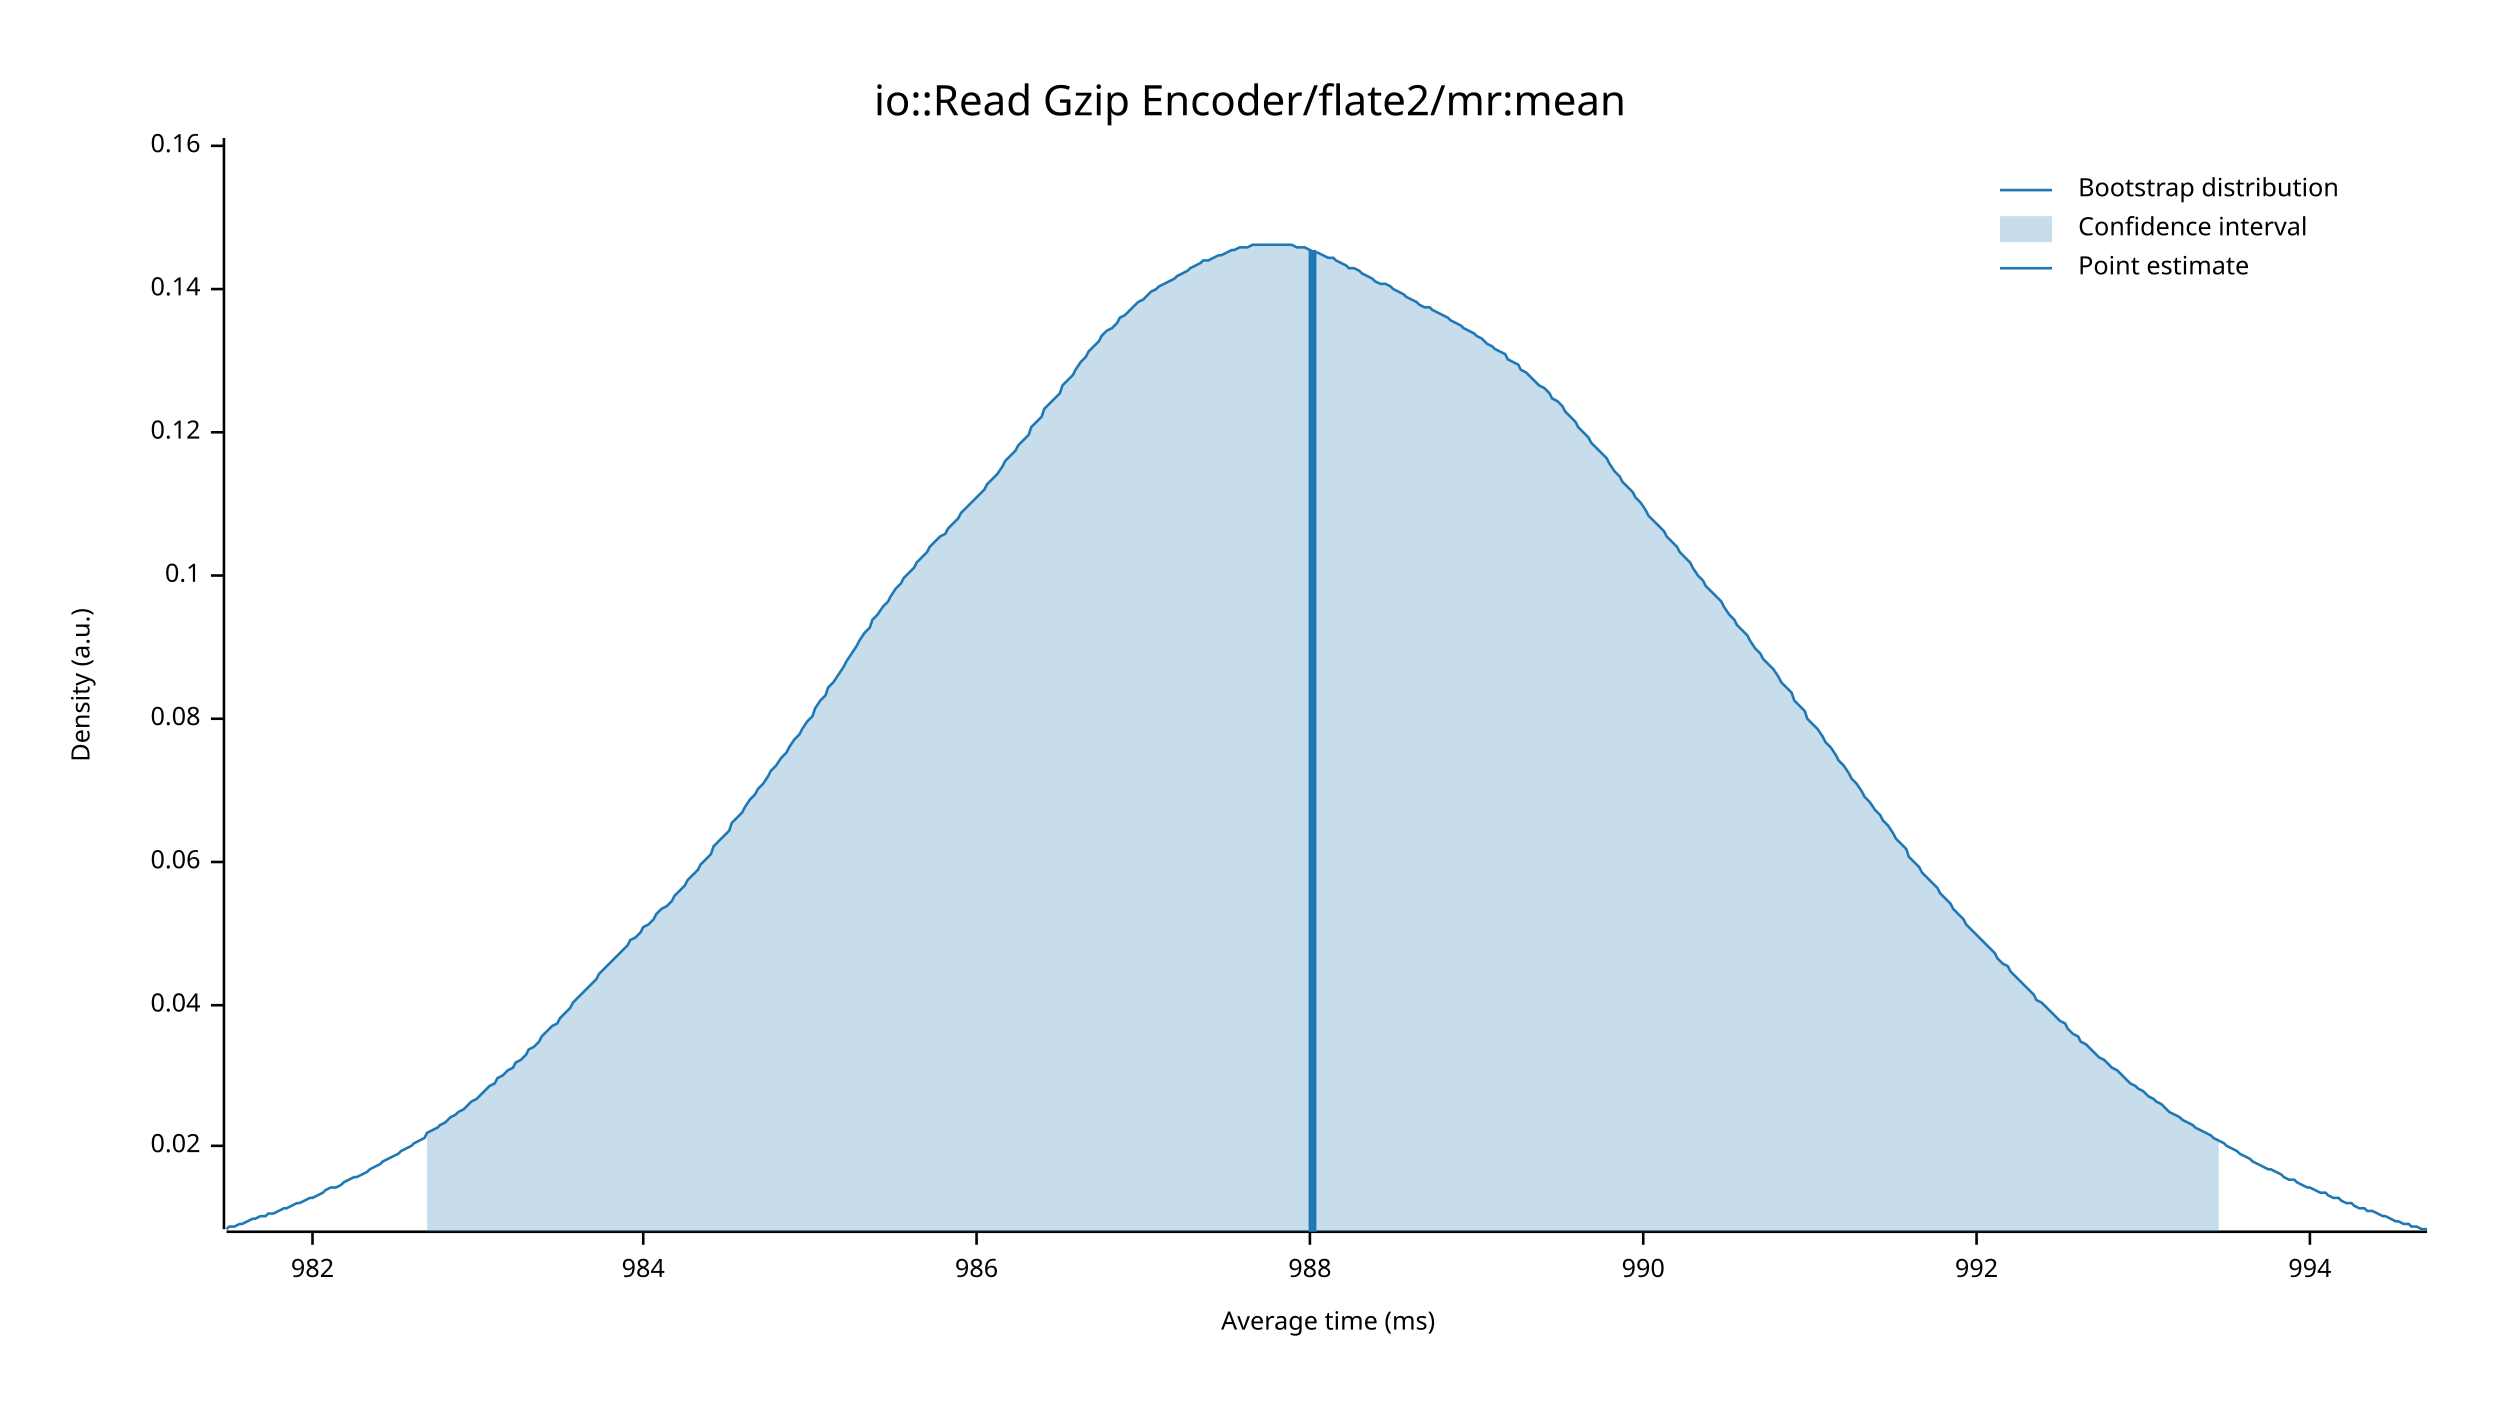
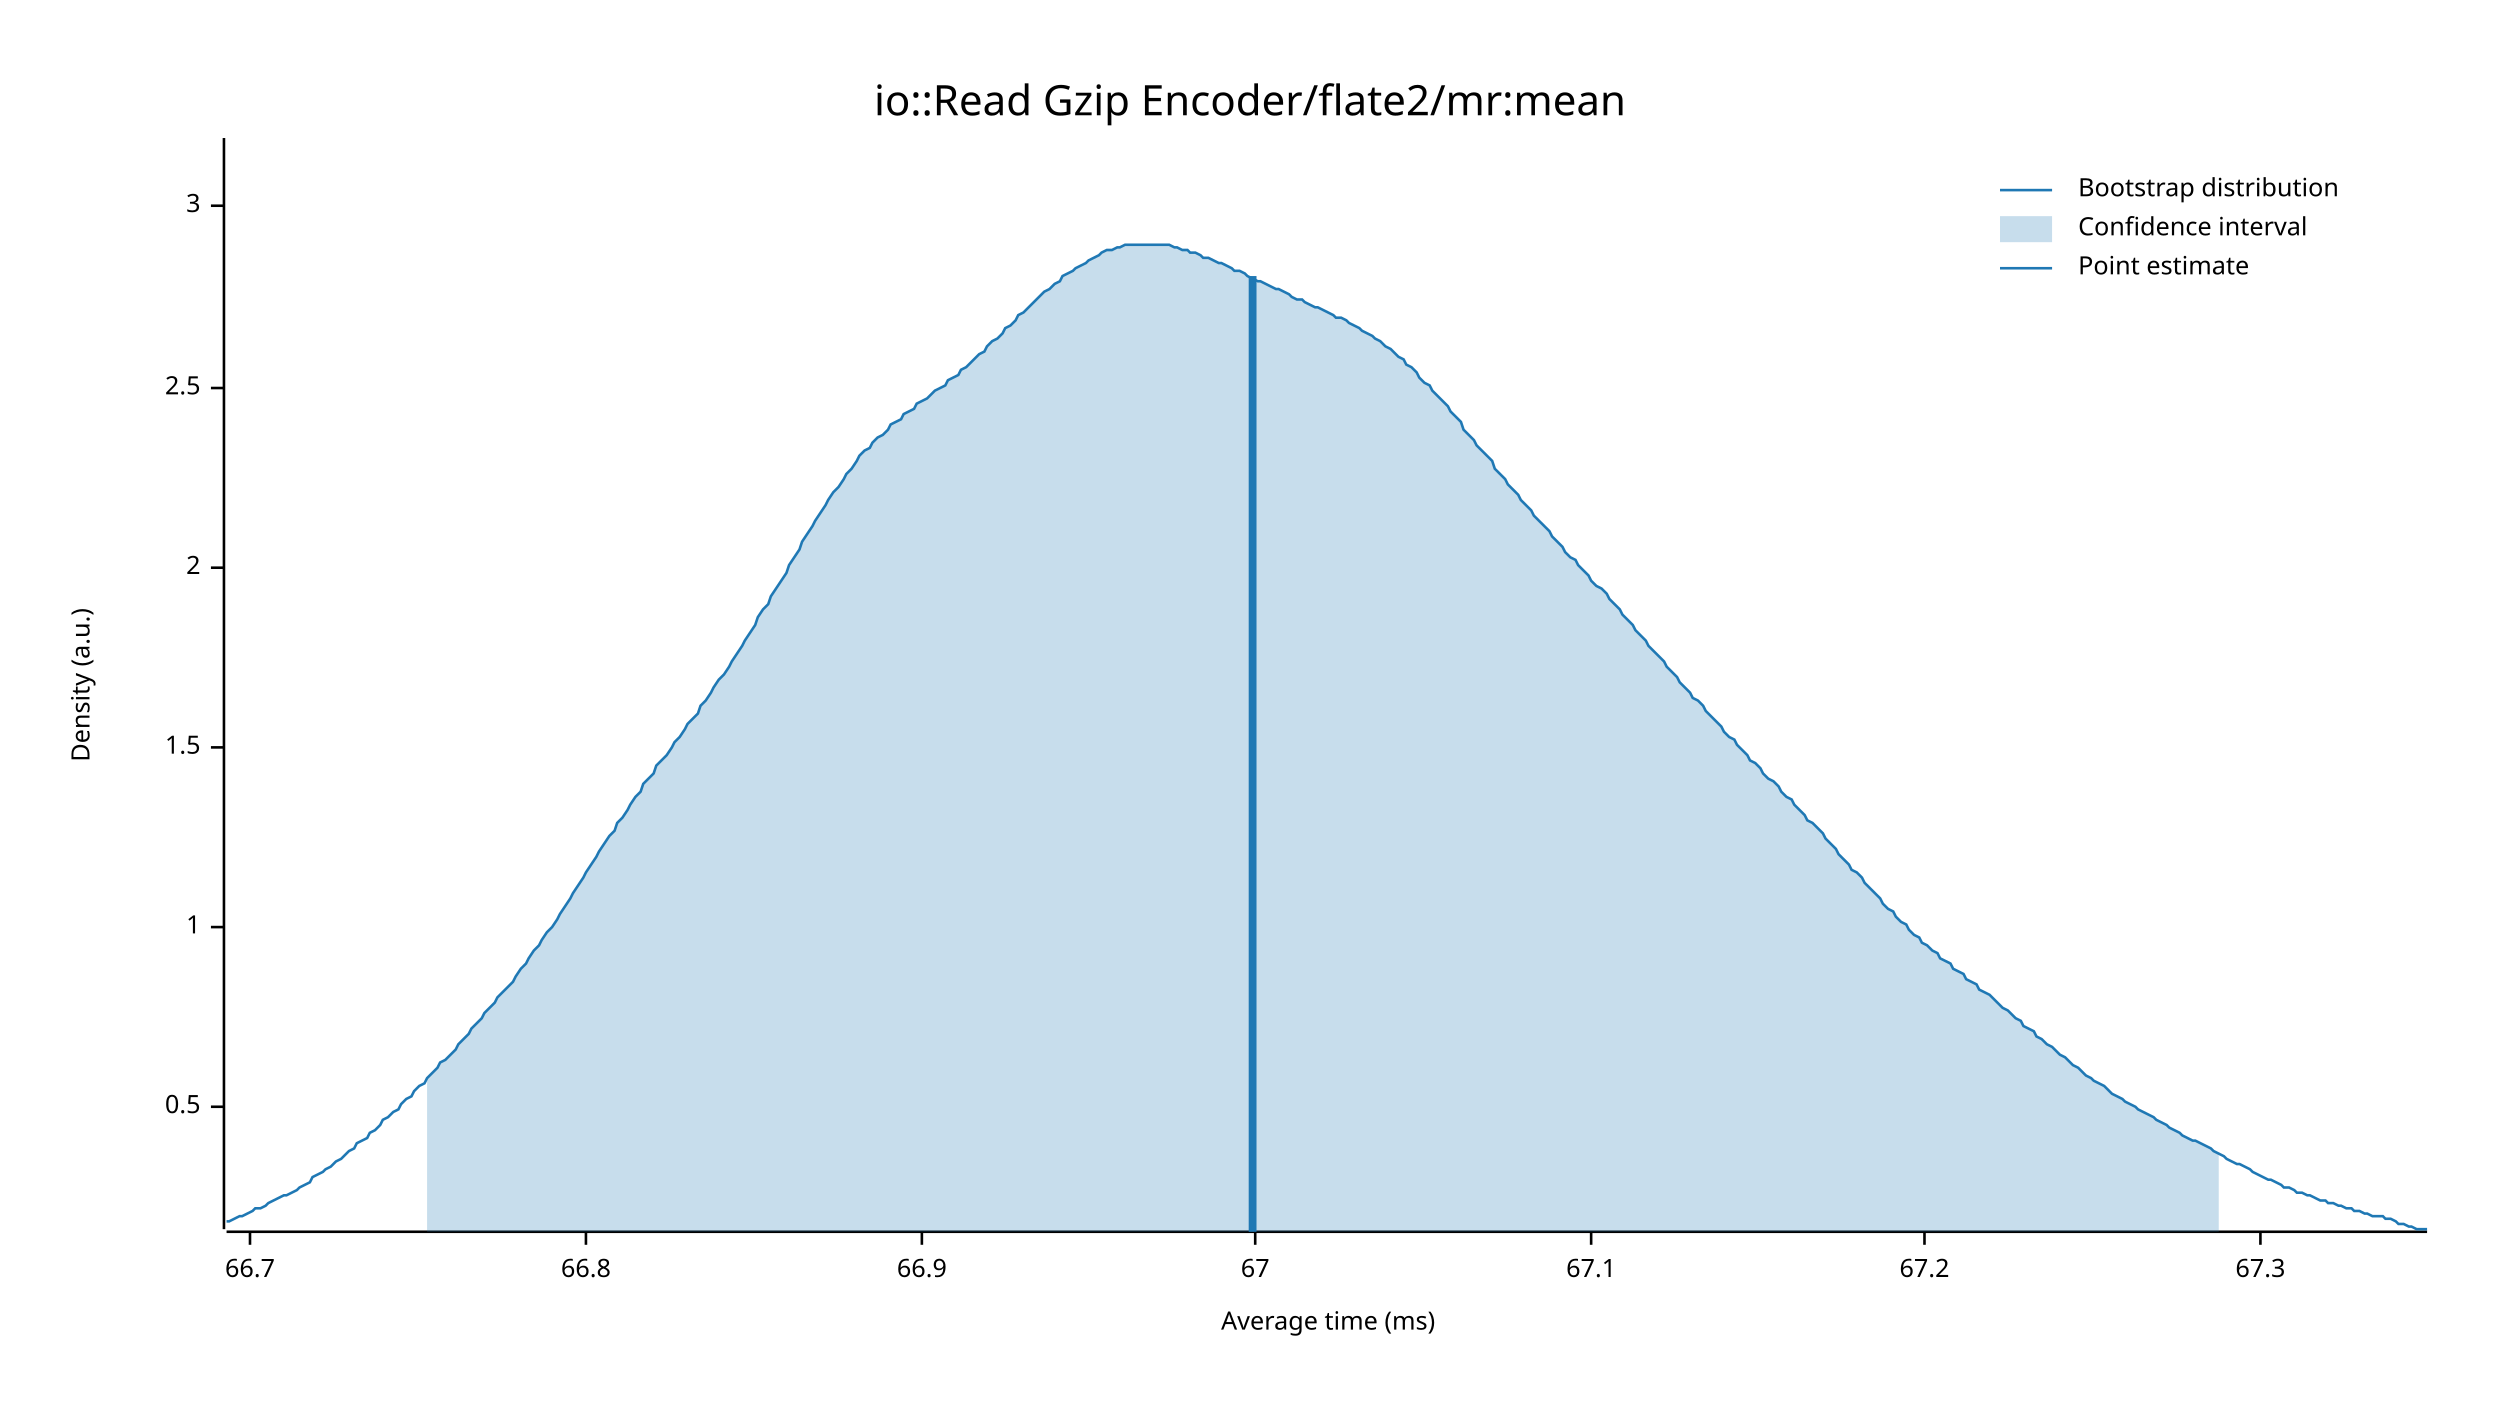
<svg xmlns="http://www.w3.org/2000/svg" width="960" height="540" viewBox="0 0 960 540">
  <text x="480" y="32" dy="0.76em" text-anchor="middle" font-family="sans-serif" font-size="16.129" opacity="1" fill="#000000">
io::Read Gzip Encoder/flate2/mr:mean
</text>
  <text x="27" y="263" dy="0.76em" text-anchor="middle" font-family="sans-serif" font-size="9.677" opacity="1" fill="#000000" transform="rotate(270, 27, 263)">
Density (a.u.)
</text>
  <text x="510" y="513" dy="-0.5ex" text-anchor="middle" font-family="sans-serif" font-size="9.677" opacity="1" fill="#000000">
Average time (ms)
</text>
  <polyline fill="none" opacity="1" stroke="#000000" stroke-width="1" points="86,53 86,472 " />
-   <text x="77" y="440" dy="0.5ex" text-anchor="end" font-family="sans-serif" font-size="9.677" opacity="1" fill="#000000">
- 0.02
+   <text x="77" y="425" dy="0.5ex" text-anchor="end" font-family="sans-serif" font-size="9.677" opacity="1" fill="#000000">
+ 0.5
</text>
-   <polyline fill="none" opacity="1" stroke="#000000" stroke-width="1" points="81,440 86,440 " />
-   <text x="77" y="386" dy="0.5ex" text-anchor="end" font-family="sans-serif" font-size="9.677" opacity="1" fill="#000000">
- 0.04
+   <polyline fill="none" opacity="1" stroke="#000000" stroke-width="1" points="81,425 86,425 " />
+   <text x="77" y="356" dy="0.5ex" text-anchor="end" font-family="sans-serif" font-size="9.677" opacity="1" fill="#000000">
+ 1
</text>
-   <polyline fill="none" opacity="1" stroke="#000000" stroke-width="1" points="81,386 86,386 " />
-   <text x="77" y="331" dy="0.5ex" text-anchor="end" font-family="sans-serif" font-size="9.677" opacity="1" fill="#000000">
- 0.06
+   <polyline fill="none" opacity="1" stroke="#000000" stroke-width="1" points="81,356 86,356 " />
+   <text x="77" y="287" dy="0.5ex" text-anchor="end" font-family="sans-serif" font-size="9.677" opacity="1" fill="#000000">
+ 1.5
</text>
-   <polyline fill="none" opacity="1" stroke="#000000" stroke-width="1" points="81,331 86,331 " />
-   <text x="77" y="276" dy="0.5ex" text-anchor="end" font-family="sans-serif" font-size="9.677" opacity="1" fill="#000000">
- 0.08
+   <polyline fill="none" opacity="1" stroke="#000000" stroke-width="1" points="81,287 86,287 " />
+   <text x="77" y="218" dy="0.5ex" text-anchor="end" font-family="sans-serif" font-size="9.677" opacity="1" fill="#000000">
+ 2
</text>
-   <polyline fill="none" opacity="1" stroke="#000000" stroke-width="1" points="81,276 86,276 " />
-   <text x="77" y="221" dy="0.5ex" text-anchor="end" font-family="sans-serif" font-size="9.677" opacity="1" fill="#000000">
- 0.1
+   <polyline fill="none" opacity="1" stroke="#000000" stroke-width="1" points="81,218 86,218 " />
+   <text x="77" y="149" dy="0.5ex" text-anchor="end" font-family="sans-serif" font-size="9.677" opacity="1" fill="#000000">
+ 2.5
</text>
-   <polyline fill="none" opacity="1" stroke="#000000" stroke-width="1" points="81,221 86,221 " />
-   <text x="77" y="166" dy="0.5ex" text-anchor="end" font-family="sans-serif" font-size="9.677" opacity="1" fill="#000000">
- 0.12
+   <polyline fill="none" opacity="1" stroke="#000000" stroke-width="1" points="81,149 86,149 " />
+   <text x="77" y="79" dy="0.5ex" text-anchor="end" font-family="sans-serif" font-size="9.677" opacity="1" fill="#000000">
+ 3
</text>
-   <polyline fill="none" opacity="1" stroke="#000000" stroke-width="1" points="81,166 86,166 " />
-   <text x="77" y="111" dy="0.5ex" text-anchor="end" font-family="sans-serif" font-size="9.677" opacity="1" fill="#000000">
- 0.14
+   <polyline fill="none" opacity="1" stroke="#000000" stroke-width="1" points="81,79 86,79 " />
+   <polyline fill="none" opacity="1" stroke="#000000" stroke-width="1" points="87,473 932,473 " />
+   <text x="96" y="483" dy="0.76em" text-anchor="middle" font-family="sans-serif" font-size="9.677" opacity="1" fill="#000000">
+ 66.7
</text>
-   <polyline fill="none" opacity="1" stroke="#000000" stroke-width="1" points="81,111 86,111 " />
-   <text x="77" y="56" dy="0.5ex" text-anchor="end" font-family="sans-serif" font-size="9.677" opacity="1" fill="#000000">
- 0.16
+   <polyline fill="none" opacity="1" stroke="#000000" stroke-width="1" points="96,473 96,478 " />
+   <text x="225" y="483" dy="0.76em" text-anchor="middle" font-family="sans-serif" font-size="9.677" opacity="1" fill="#000000">
+ 66.8
</text>
-   <polyline fill="none" opacity="1" stroke="#000000" stroke-width="1" points="81,56 86,56 " />
-   <polyline fill="none" opacity="1" stroke="#000000" stroke-width="1" points="87,473 932,473 " />
-   <text x="120" y="483" dy="0.76em" text-anchor="middle" font-family="sans-serif" font-size="9.677" opacity="1" fill="#000000">
- 982
+   <polyline fill="none" opacity="1" stroke="#000000" stroke-width="1" points="225,473 225,478 " />
+   <text x="354" y="483" dy="0.76em" text-anchor="middle" font-family="sans-serif" font-size="9.677" opacity="1" fill="#000000">
+ 66.9
</text>
-   <polyline fill="none" opacity="1" stroke="#000000" stroke-width="1" points="120,473 120,478 " />
-   <text x="247" y="483" dy="0.76em" text-anchor="middle" font-family="sans-serif" font-size="9.677" opacity="1" fill="#000000">
- 984
+   <polyline fill="none" opacity="1" stroke="#000000" stroke-width="1" points="354,473 354,478 " />
+   <text x="482" y="483" dy="0.76em" text-anchor="middle" font-family="sans-serif" font-size="9.677" opacity="1" fill="#000000">
+ 67
</text>
-   <polyline fill="none" opacity="1" stroke="#000000" stroke-width="1" points="247,473 247,478 " />
-   <text x="375" y="483" dy="0.76em" text-anchor="middle" font-family="sans-serif" font-size="9.677" opacity="1" fill="#000000">
- 986
+   <polyline fill="none" opacity="1" stroke="#000000" stroke-width="1" points="482,473 482,478 " />
+   <text x="611" y="483" dy="0.76em" text-anchor="middle" font-family="sans-serif" font-size="9.677" opacity="1" fill="#000000">
+ 67.1
</text>
-   <polyline fill="none" opacity="1" stroke="#000000" stroke-width="1" points="375,473 375,478 " />
-   <text x="503" y="483" dy="0.76em" text-anchor="middle" font-family="sans-serif" font-size="9.677" opacity="1" fill="#000000">
- 988
+   <polyline fill="none" opacity="1" stroke="#000000" stroke-width="1" points="611,473 611,478 " />
+   <text x="739" y="483" dy="0.76em" text-anchor="middle" font-family="sans-serif" font-size="9.677" opacity="1" fill="#000000">
+ 67.2
</text>
-   <polyline fill="none" opacity="1" stroke="#000000" stroke-width="1" points="503,473 503,478 " />
-   <text x="631" y="483" dy="0.76em" text-anchor="middle" font-family="sans-serif" font-size="9.677" opacity="1" fill="#000000">
- 990
+   <polyline fill="none" opacity="1" stroke="#000000" stroke-width="1" points="739,473 739,478 " />
+   <text x="868" y="483" dy="0.76em" text-anchor="middle" font-family="sans-serif" font-size="9.677" opacity="1" fill="#000000">
+ 67.3
</text>
-   <polyline fill="none" opacity="1" stroke="#000000" stroke-width="1" points="631,473 631,478 " />
-   <text x="759" y="483" dy="0.76em" text-anchor="middle" font-family="sans-serif" font-size="9.677" opacity="1" fill="#000000">
- 992
- </text>
-   <polyline fill="none" opacity="1" stroke="#000000" stroke-width="1" points="759,473 759,478 " />
-   <text x="887" y="483" dy="0.76em" text-anchor="middle" font-family="sans-serif" font-size="9.677" opacity="1" fill="#000000">
- 994
- </text>
-   <polyline fill="none" opacity="1" stroke="#000000" stroke-width="1" points="887,473 887,478 " />
-   <polyline fill="none" opacity="1" stroke="#1F78B4" stroke-width="1" points="87,472 88,471 90,471 92,470 93,470 95,469 97,468 98,468 100,467 102,467 103,466 105,466 107,465 109,464 110,464 112,463 114,462 115,462 117,461 119,460 120,460 122,459 124,458 125,457 127,456 129,456 131,455 132,454 134,453 136,452 137,452 139,451 141,450 142,449 144,448 146,447 147,446 149,445 151,444 153,443 154,442 156,441 158,440 159,439 161,438 163,437 164,435 166,434 168,433 169,432 171,431 173,429 175,428 176,427 178,426 180,424 181,423 183,422 185,420 186,419 188,417 190,416 191,414 193,413 195,411 197,410 198,408 200,407 202,405 203,403 205,402 207,400 208,398 210,396 212,394 214,393 215,391 217,389 219,387 220,385 222,383 224,381 225,380 227,378 229,376 230,374 232,372 234,370 236,368 237,367 239,365 241,363 242,361 244,360 246,358 247,356 249,355 251,353 252,351 254,349 256,348 258,346 259,344 261,342 263,340 264,338 266,336 268,334 269,332 271,330 273,328 274,325 276,323 278,321 280,319 281,316 283,314 285,312 286,310 288,307 290,305 291,303 293,301 295,298 296,296 298,294 300,291 302,289 303,287 305,284 307,282 308,280 310,277 312,275 313,272 315,269 317,267 318,264 320,262 322,259 324,256 325,254 327,251 329,248 330,246 332,243 334,241 335,238 337,236 339,233 341,231 342,229 344,226 346,224 347,222 349,220 351,218 352,216 354,214 356,212 357,210 359,208 361,206 363,205 364,203 366,201 368,199 369,197 371,195 373,193 374,192 376,190 378,188 379,186 381,184 383,182 385,179 386,177 388,175 390,173 391,171 393,169 395,167 396,164 398,162 400,160 401,157 403,155 405,153 407,151 408,148 410,146 412,144 413,142 415,139 417,137 418,135 420,133 422,131 423,129 425,127 427,126 429,124 430,122 432,121 434,119 435,118 437,116 439,115 440,114 442,112 444,111 445,110 447,109 449,108 451,107 452,106 454,105 456,104 457,103 459,102 461,101 462,100 464,100 466,99 468,98 469,98 471,97 473,96 474,96 476,95 478,95 479,95 481,94 483,94 484,94 486,94 488,94 490,94 491,94 493,94 495,94 496,94 498,95 500,95 501,95 503,96 505,97 506,97 508,98 510,99 512,99 513,100 515,101 517,102 518,103 520,103 522,104 523,105 525,106 527,107 528,108 530,109 532,109 534,110 535,111 537,112 539,113 540,114 542,115 544,116 545,117 547,118 549,118 550,119 552,120 554,121 556,122 557,123 559,124 561,125 562,126 564,127 566,128 567,129 569,130 571,132 573,133 574,134 576,135 578,136 579,138 581,139 583,140 584,142 586,143 588,145 589,146 591,148 593,149 595,151 596,153 598,154 600,156 601,158 603,160 605,162 606,164 608,166 610,168 611,170 613,172 615,174 617,176 618,178 620,181 622,183 623,185 625,187 627,189 628,191 630,193 632,196 633,198 635,200 637,202 639,204 640,206 642,208 644,210 645,212 647,214 649,216 650,218 652,221 654,223 655,225 657,227 659,229 661,231 662,233 664,236 666,238 667,240 669,242 671,244 672,246 674,249 676,251 677,253 679,255 681,257 683,260 684,262 686,264 688,266 689,269 691,271 693,273 694,276 696,278 698,280 700,283 701,285 703,287 705,290 706,292 708,294 710,297 711,299 713,301 715,304 716,306 718,308 720,311 722,313 723,315 725,317 727,320 728,322 730,324 732,326 733,329 735,331 737,333 738,335 740,337 742,339 744,341 745,343 747,345 749,347 750,349 752,351 754,353 755,355 757,357 759,359 760,360 762,362 764,364 766,366 767,368 769,370 771,371 772,373 774,375 776,377 777,378 779,380 781,382 782,384 784,385 786,387 788,389 789,390 791,392 793,393 794,395 796,397 798,398 799,400 801,401 803,403 804,404 806,406 808,407 810,409 811,410 813,411 815,413 816,414 818,416 820,417 821,418 823,419 825,421 827,422 828,423 830,424 832,426 833,427 835,428 837,429 838,430 840,431 842,432 843,433 845,434 847,435 849,436 850,437 852,438 854,439 855,440 857,441 859,442 860,443 862,444 864,445 865,446 867,447 869,448 871,449 872,449 874,450 876,451 877,452 879,453 881,453 882,454 884,455 886,456 887,456 889,457 891,458 893,458 894,459 896,460 898,460 899,461 901,462 903,462 904,463 906,464 908,464 909,465 911,465 913,466 915,467 916,467 918,468 920,469 921,469 923,470 925,470 926,471 928,471 930,472 932,472 " />
-   <polygon opacity="0.25" fill="#1F78B4" points="164,435 166,434 168,433 169,432 171,431 173,429 175,428 176,427 178,426 180,424 181,423 183,422 185,420 186,419 188,417 190,416 191,414 193,413 195,411 197,410 198,408 200,407 202,405 203,403 205,402 207,400 208,398 210,396 212,394 214,393 215,391 217,389 219,387 220,385 222,383 224,381 225,380 227,378 229,376 230,374 232,372 234,370 236,368 237,367 239,365 241,363 242,361 244,360 246,358 247,356 249,355 251,353 252,351 254,349 256,348 258,346 259,344 261,342 263,340 264,338 266,336 268,334 269,332 271,330 273,328 274,325 276,323 278,321 280,319 281,316 283,314 285,312 286,310 288,307 290,305 291,303 293,301 295,298 296,296 298,294 300,291 302,289 303,287 305,284 307,282 308,280 310,277 312,275 313,272 315,269 317,267 318,264 320,262 322,259 324,256 325,254 327,251 329,248 330,246 332,243 334,241 335,238 337,236 339,233 341,231 342,229 344,226 346,224 347,222 349,220 351,218 352,216 354,214 356,212 357,210 359,208 361,206 363,205 364,203 366,201 368,199 369,197 371,195 373,193 374,192 376,190 378,188 379,186 381,184 383,182 385,179 386,177 388,175 390,173 391,171 393,169 395,167 396,164 398,162 400,160 401,157 403,155 405,153 407,151 408,148 410,146 412,144 413,142 415,139 417,137 418,135 420,133 422,131 423,129 425,127 427,126 429,124 430,122 432,121 434,119 435,118 437,116 439,115 440,114 442,112 444,111 445,110 447,109 449,108 451,107 452,106 454,105 456,104 457,103 459,102 461,101 462,100 464,100 466,99 468,98 469,98 471,97 473,96 474,96 476,95 478,95 479,95 481,94 483,94 484,94 486,94 488,94 490,94 491,94 493,94 495,94 496,94 498,95 500,95 501,95 503,96 505,97 506,97 508,98 510,99 512,99 513,100 515,101 517,102 518,103 520,103 522,104 523,105 525,106 527,107 528,108 530,109 532,109 534,110 535,111 537,112 539,113 540,114 542,115 544,116 545,117 547,118 549,118 550,119 552,120 554,121 556,122 557,123 559,124 561,125 562,126 564,127 566,128 567,129 569,130 571,132 573,133 574,134 576,135 578,136 579,138 581,139 583,140 584,142 586,143 588,145 589,146 591,148 593,149 595,151 596,153 598,154 600,156 601,158 603,160 605,162 606,164 608,166 610,168 611,170 613,172 615,174 617,176 618,178 620,181 622,183 623,185 625,187 627,189 628,191 630,193 632,196 633,198 635,200 637,202 639,204 640,206 642,208 644,210 645,212 647,214 649,216 650,218 652,221 654,223 655,225 657,227 659,229 661,231 662,233 664,236 666,238 667,240 669,242 671,244 672,246 674,249 676,251 677,253 679,255 681,257 683,260 684,262 686,264 688,266 689,269 691,271 693,273 694,276 696,278 698,280 700,283 701,285 703,287 705,290 706,292 708,294 710,297 711,299 713,301 715,304 716,306 718,308 720,311 722,313 723,315 725,317 727,320 728,322 730,324 732,326 733,329 735,331 737,333 738,335 740,337 742,339 744,341 745,343 747,345 749,347 750,349 752,351 754,353 755,355 757,357 759,359 760,360 762,362 764,364 766,366 767,368 769,370 771,371 772,373 774,375 776,377 777,378 779,380 781,382 782,384 784,385 786,387 788,389 789,390 791,392 793,393 794,395 796,397 798,398 799,400 801,401 803,403 804,404 806,406 808,407 810,409 811,410 813,411 815,413 816,414 818,416 820,417 821,418 823,419 825,421 827,422 828,423 830,424 832,426 833,427 835,428 837,429 838,430 840,431 842,432 843,433 845,434 847,435 849,436 850,437 852,438 852,473 164,473 " />
-   <polyline fill="none" opacity="1" stroke="#1F78B4" stroke-width="3" points="504,473 504,96 " />
+   <polyline fill="none" opacity="1" stroke="#000000" stroke-width="1" points="868,473 868,478 " />
+   <polyline fill="none" opacity="1" stroke="#1F78B4" stroke-width="1" points="87,469 88,469 90,468 92,467 93,467 95,466 97,465 98,464 100,464 102,463 103,462 105,461 107,460 109,459 110,459 112,458 114,457 115,456 117,455 119,454 120,452 122,451 124,450 125,449 127,448 129,446 131,445 132,444 134,442 136,441 137,439 139,438 141,437 142,435 144,434 146,432 147,430 149,429 151,427 153,426 154,424 156,422 158,421 159,419 161,417 163,416 164,414 166,412 168,410 169,408 171,407 173,405 175,403 176,401 178,399 180,397 181,395 183,393 185,391 186,389 188,387 190,385 191,383 193,381 195,379 197,377 198,375 200,372 202,370 203,368 205,365 207,363 208,361 210,358 212,356 214,353 215,351 217,348 219,345 220,343 222,340 224,337 225,335 227,332 229,329 230,327 232,324 234,321 236,319 237,316 239,314 241,311 242,309 244,306 246,304 247,301 249,299 251,297 252,294 254,292 256,290 258,287 259,285 261,283 263,280 264,278 266,276 268,274 269,271 271,269 273,266 274,264 276,261 278,259 280,256 281,254 283,251 285,248 286,246 288,243 290,240 291,237 293,234 295,232 296,229 298,226 300,223 302,220 303,217 305,214 307,211 308,208 310,205 312,202 313,200 315,197 317,194 318,192 320,189 322,187 324,184 325,182 327,180 329,177 330,175 332,173 334,172 335,170 337,168 339,167 341,165 342,163 344,162 346,161 347,159 349,158 351,157 352,155 354,154 356,153 357,152 359,150 361,149 363,148 364,146 366,145 368,144 369,142 371,141 373,139 374,138 376,136 378,135 379,133 381,131 383,130 385,128 386,126 388,125 390,123 391,121 393,120 395,118 396,117 398,115 400,113 401,112 403,111 405,109 407,108 408,106 410,105 412,104 413,103 415,102 417,101 418,100 420,99 422,98 423,97 425,96 427,96 429,95 430,95 432,94 434,94 435,94 437,94 439,94 440,94 442,94 444,94 445,94 447,94 449,94 451,95 452,95 454,96 456,96 457,97 459,97 461,98 462,99 464,99 466,100 468,101 469,101 471,102 473,103 474,104 476,104 478,105 479,106 481,107 483,108 484,108 486,109 488,110 490,111 491,111 493,112 495,113 496,114 498,115 500,115 501,116 503,117 505,118 506,118 508,119 510,120 512,121 513,122 515,122 517,123 518,124 520,125 522,126 523,127 525,128 527,129 528,130 530,131 532,133 534,134 535,135 537,137 539,138 540,140 542,141 544,143 545,145 547,147 549,148 550,150 552,152 554,154 556,156 557,158 559,160 561,162 562,165 564,167 566,169 567,171 569,173 571,175 573,177 574,180 576,182 578,184 579,186 581,188 583,190 584,192 586,194 588,196 589,198 591,200 593,202 595,204 596,206 598,208 600,210 601,212 603,214 605,215 606,217 608,219 610,221 611,223 613,225 615,226 617,228 618,230 620,232 622,234 623,236 625,238 627,240 628,242 630,244 632,246 633,248 635,250 637,252 639,254 640,256 642,258 644,260 645,262 647,264 649,266 650,268 652,269 654,271 655,273 657,275 659,277 661,279 662,281 664,283 666,284 667,286 669,288 671,290 672,292 674,293 676,295 677,297 679,299 681,300 683,302 684,304 686,306 688,307 689,309 691,311 693,313 694,315 696,316 698,318 700,320 701,322 703,324 705,326 706,328 708,330 710,332 711,334 713,335 715,337 716,339 718,341 720,343 722,345 723,347 725,349 727,350 728,352 730,354 732,355 733,357 735,359 737,360 738,362 740,363 742,365 744,366 745,368 747,369 749,370 750,372 752,373 754,374 755,376 757,377 759,378 760,380 762,381 764,382 766,384 767,385 769,387 771,388 772,389 774,391 776,392 777,394 779,395 781,396 782,398 784,399 786,401 788,402 789,403 791,405 793,406 794,407 796,409 798,410 799,411 801,413 803,414 804,415 806,416 808,417 810,419 811,420 813,421 815,422 816,423 818,424 820,425 821,426 823,427 825,428 827,429 828,430 830,431 832,432 833,433 835,434 837,435 838,436 840,437 842,438 843,438 845,439 847,440 849,441 850,442 852,443 854,444 855,445 857,446 859,447 860,447 862,448 864,449 865,450 867,451 869,452 871,453 872,453 874,454 876,455 877,456 879,456 881,457 882,458 884,458 886,459 887,459 889,460 891,461 893,461 894,462 896,462 898,463 899,463 901,464 903,464 904,465 906,465 908,466 909,466 911,467 913,467 915,467 916,468 918,468 920,469 921,470 923,470 925,471 926,471 928,472 930,472 932,472 " />
+   <polygon opacity="0.25" fill="#1F78B4" points="164,414 166,412 168,410 169,408 171,407 173,405 175,403 176,401 178,399 180,397 181,395 183,393 185,391 186,389 188,387 190,385 191,383 193,381 195,379 197,377 198,375 200,372 202,370 203,368 205,365 207,363 208,361 210,358 212,356 214,353 215,351 217,348 219,345 220,343 222,340 224,337 225,335 227,332 229,329 230,327 232,324 234,321 236,319 237,316 239,314 241,311 242,309 244,306 246,304 247,301 249,299 251,297 252,294 254,292 256,290 258,287 259,285 261,283 263,280 264,278 266,276 268,274 269,271 271,269 273,266 274,264 276,261 278,259 280,256 281,254 283,251 285,248 286,246 288,243 290,240 291,237 293,234 295,232 296,229 298,226 300,223 302,220 303,217 305,214 307,211 308,208 310,205 312,202 313,200 315,197 317,194 318,192 320,189 322,187 324,184 325,182 327,180 329,177 330,175 332,173 334,172 335,170 337,168 339,167 341,165 342,163 344,162 346,161 347,159 349,158 351,157 352,155 354,154 356,153 357,152 359,150 361,149 363,148 364,146 366,145 368,144 369,142 371,141 373,139 374,138 376,136 378,135 379,133 381,131 383,130 385,128 386,126 388,125 390,123 391,121 393,120 395,118 396,117 398,115 400,113 401,112 403,111 405,109 407,108 408,106 410,105 412,104 413,103 415,102 417,101 418,100 420,99 422,98 423,97 425,96 427,96 429,95 430,95 432,94 434,94 435,94 437,94 439,94 440,94 442,94 444,94 445,94 447,94 449,94 451,95 452,95 454,96 456,96 457,97 459,97 461,98 462,99 464,99 466,100 468,101 469,101 471,102 473,103 474,104 476,104 478,105 479,106 481,107 483,108 484,108 486,109 488,110 490,111 491,111 493,112 495,113 496,114 498,115 500,115 501,116 503,117 505,118 506,118 508,119 510,120 512,121 513,122 515,122 517,123 518,124 520,125 522,126 523,127 525,128 527,129 528,130 530,131 532,133 534,134 535,135 537,137 539,138 540,140 542,141 544,143 545,145 547,147 549,148 550,150 552,152 554,154 556,156 557,158 559,160 561,162 562,165 564,167 566,169 567,171 569,173 571,175 573,177 574,180 576,182 578,184 579,186 581,188 583,190 584,192 586,194 588,196 589,198 591,200 593,202 595,204 596,206 598,208 600,210 601,212 603,214 605,215 606,217 608,219 610,221 611,223 613,225 615,226 617,228 618,230 620,232 622,234 623,236 625,238 627,240 628,242 630,244 632,246 633,248 635,250 637,252 639,254 640,256 642,258 644,260 645,262 647,264 649,266 650,268 652,269 654,271 655,273 657,275 659,277 661,279 662,281 664,283 666,284 667,286 669,288 671,290 672,292 674,293 676,295 677,297 679,299 681,300 683,302 684,304 686,306 688,307 689,309 691,311 693,313 694,315 696,316 698,318 700,320 701,322 703,324 705,326 706,328 708,330 710,332 711,334 713,335 715,337 716,339 718,341 720,343 722,345 723,347 725,349 727,350 728,352 730,354 732,355 733,357 735,359 737,360 738,362 740,363 742,365 744,366 745,368 747,369 749,370 750,372 752,373 754,374 755,376 757,377 759,378 760,380 762,381 764,382 766,384 767,385 769,387 771,388 772,389 774,391 776,392 777,394 779,395 781,396 782,398 784,399 786,401 788,402 789,403 791,405 793,406 794,407 796,409 798,410 799,411 801,413 803,414 804,415 806,416 808,417 810,419 811,420 813,421 815,422 816,423 818,424 820,425 821,426 823,427 825,428 827,429 828,430 830,431 832,432 833,433 835,434 837,435 838,436 840,437 842,438 843,438 845,439 847,440 849,441 850,442 852,443 852,473 164,473 " />
+   <polyline fill="none" opacity="1" stroke="#1F78B4" stroke-width="3" points="481,473 481,106 " />
  <text x="798" y="68" dy="0.76em" text-anchor="start" font-family="sans-serif" font-size="9.677" opacity="1" fill="#000000">
Bootstrap distribution
</text>
  <text x="798" y="83" dy="0.76em" text-anchor="start" font-family="sans-serif" font-size="9.677" opacity="1" fill="#000000">
Confidence interval
</text>
  <text x="798" y="98" dy="0.76em" text-anchor="start" font-family="sans-serif" font-size="9.677" opacity="1" fill="#000000">
Point estimate
</text>
  <polyline fill="none" opacity="1" stroke="#1F78B4" stroke-width="1" points="768,73 788,73 " />
  <rect x="768" y="83" width="20" height="10" opacity="0.25" fill="#1F78B4" stroke="none" />
  <polyline fill="none" opacity="1" stroke="#1F78B4" stroke-width="1" points="768,103 788,103 " />
</svg>
